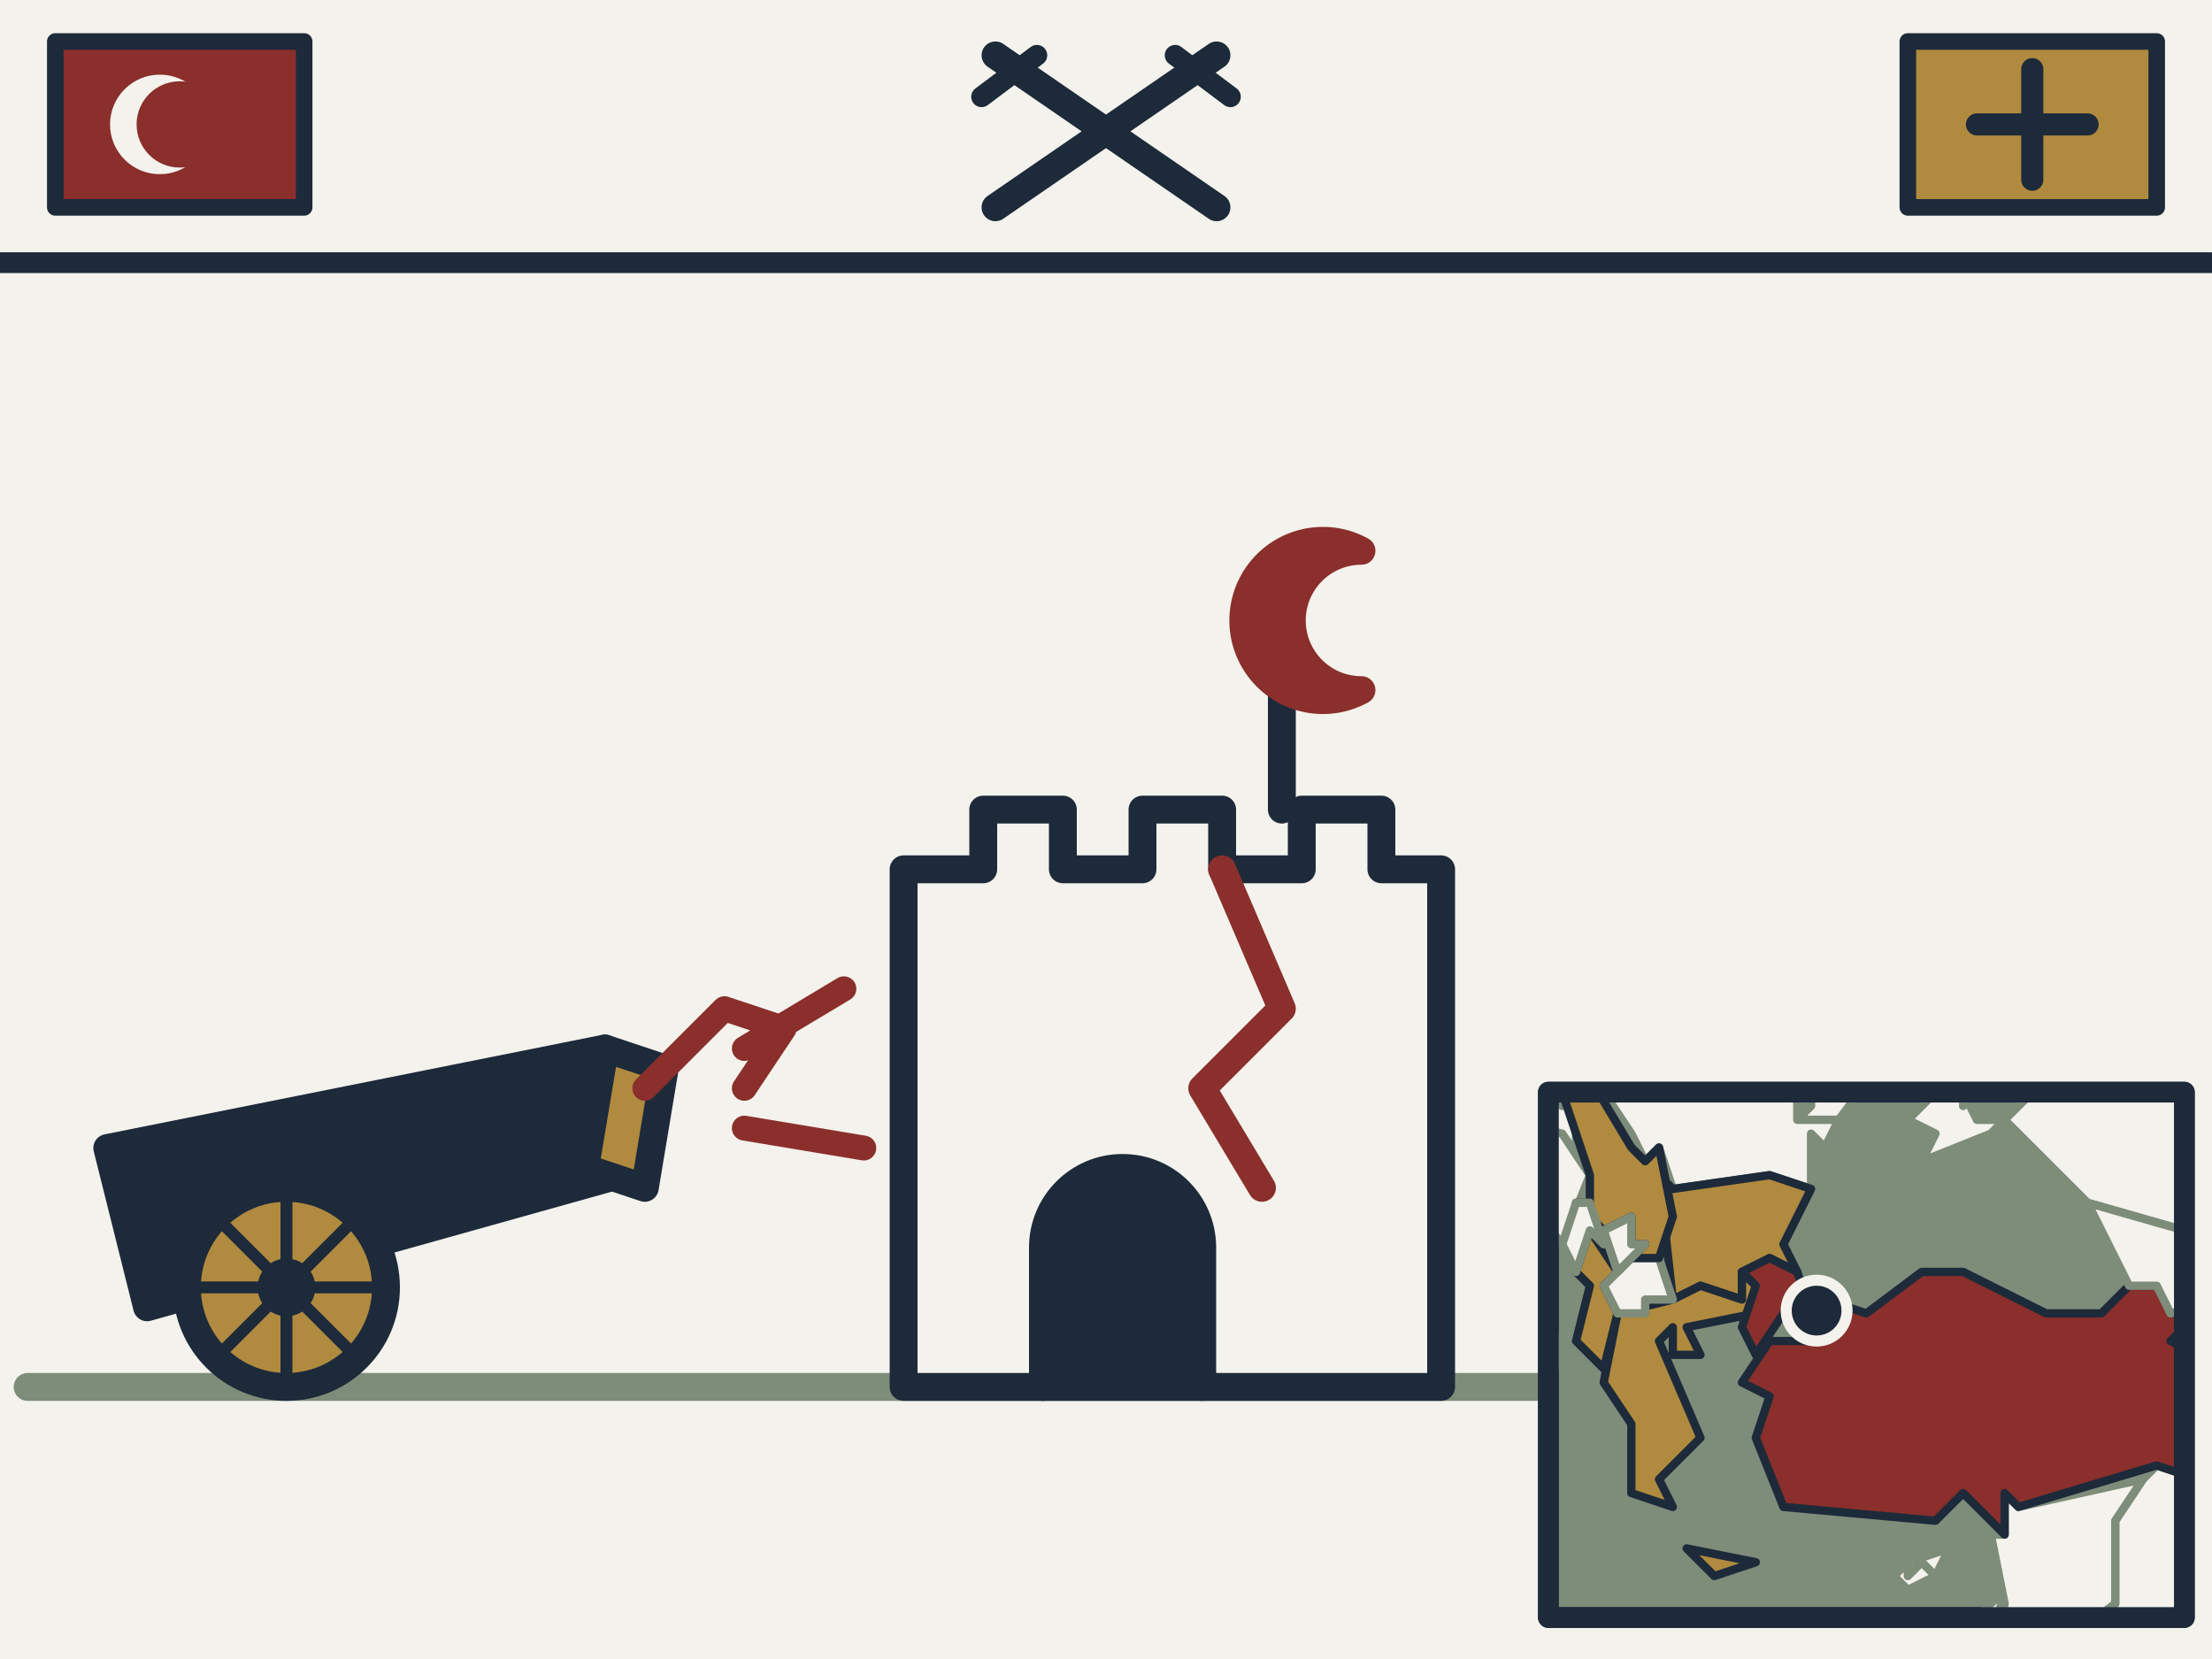
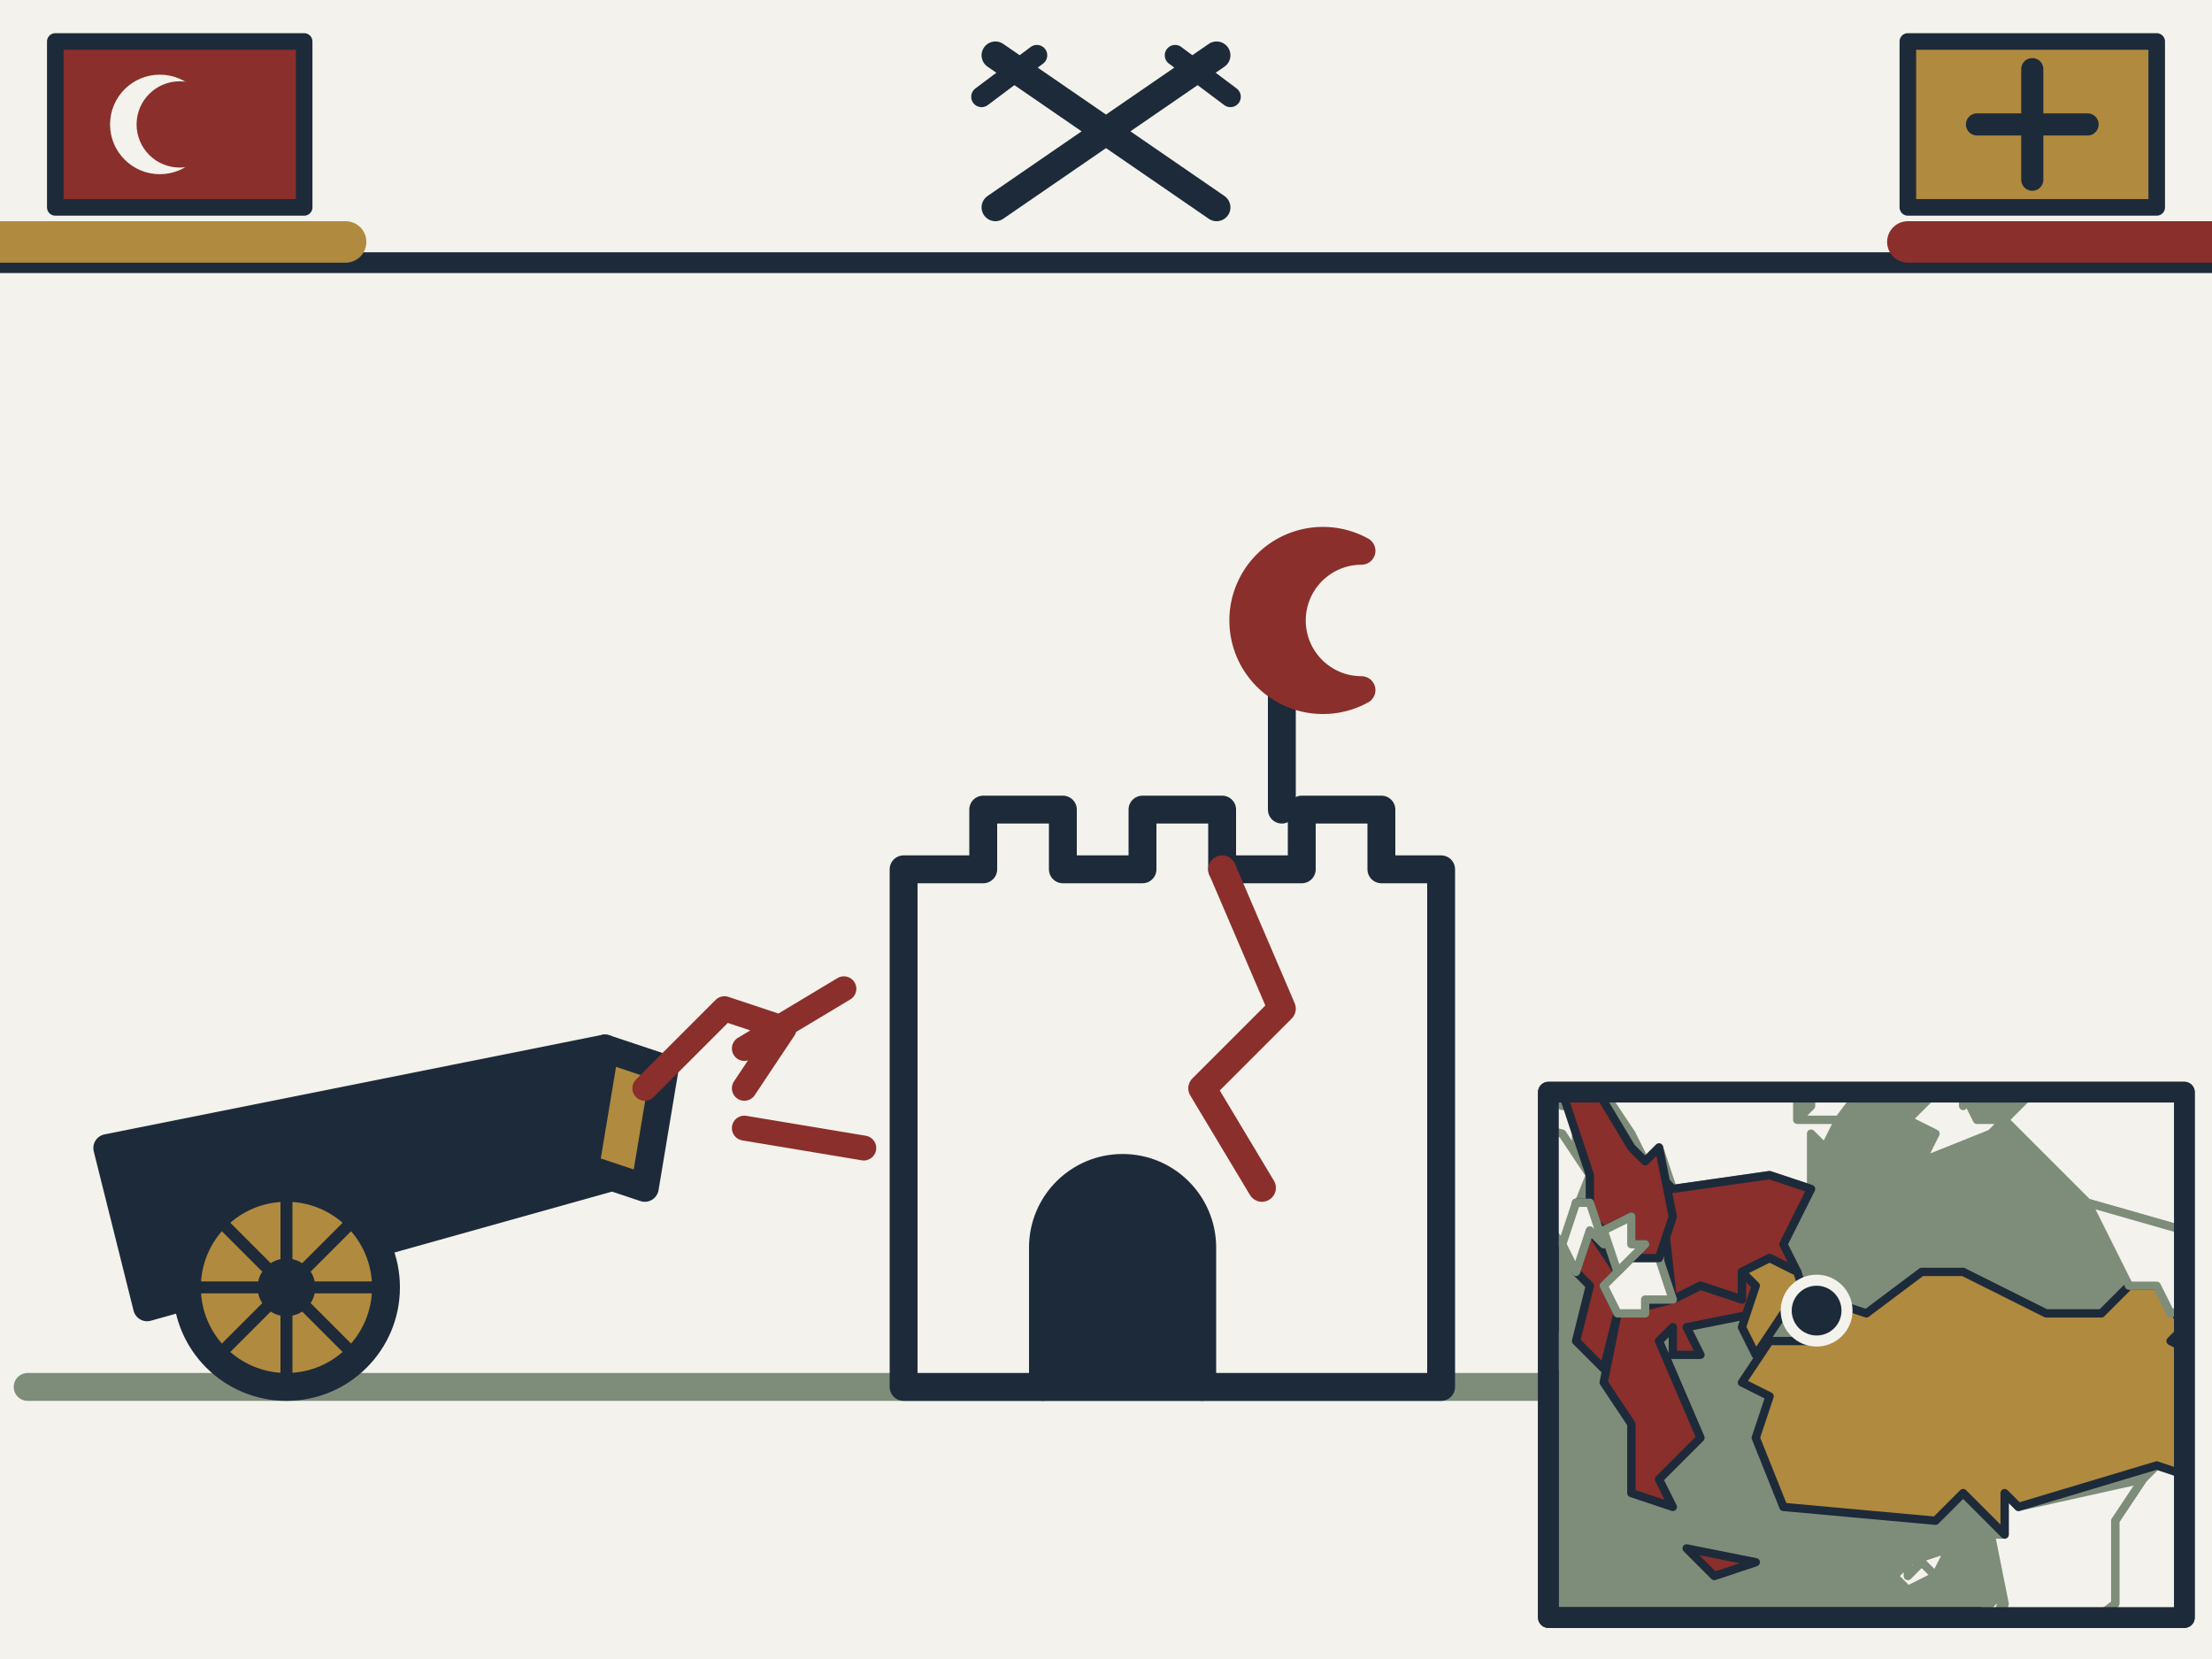
<svg xmlns="http://www.w3.org/2000/svg" viewBox="0 0 160 120" width="160" height="120">
  <rect width="160" height="120" fill="#f3f2ec" />
  <g fill="none" stroke="#1d2a3a" stroke-width="2" stroke-linejoin="round" stroke-linecap="round">
    <g transform="translate(2 24) scale(0.72)" stroke-width="2.8">
      <path d="M0 106h160" stroke="#7e8c7a" />
      <path d="M88 106V54h8v-6h8v6h8v-6h8v6h8v-6h8v6h6v52z" fill="#f3f2ec" />
      <path d="M102 106V92a8 8 0 0 1 16 0v14" fill="#1d2a3a" />
      <path d="M120 54l6 14l-8 8l6 10" stroke="#8a2f2b" />
      <path d="M126 48V24" />
      <path d="M134 22a8 8 0 1 0 0 14a6.5 6.5 0 0 1 0-14z" fill="#8a2f2b" stroke="#8a2f2b" />
      <path d="M8 82l50-10l4 12L12 98z" fill="#1d2a3a" />
      <path d="M58 72l6 2l-2 12l-6-2z" fill="#b08a3e" />
      <circle cx="26" cy="96" r="10" fill="#b08a3e" />
      <circle cx="26" cy="96" r="1.5" fill="#1d2a3a" />
      <path d="M16.0 96.0L36.0 96.0" stroke-width="1.2" />
      <path d="M18.9 88.9L33.1 103.1" stroke-width="1.2" />
      <path d="M26.0 86.0L26.0 106.0" stroke-width="1.2" />
      <path d="M33.1 88.9L18.9 103.1" stroke-width="1.2" />
      <path d="M62 76l8-8l6 2l-4 6M72 72l10-6M72 80l12 2" stroke="#8a2f2b" stroke-width="2.5" />
    </g>
    <rect width="160" height="19" fill="#f3f2ec" stroke="none" />
    <path d="M0 19H160" stroke-width="1.5" />
+     <path d="M0 17.5H25" stroke="#b08a3e" stroke-width="3" />
+     <path d="M138 17.5H160" stroke="#8a2f2b" stroke-width="3" />
    <g stroke-width="1.2" transform="translate(4 3)">
      <rect width="18" height="12" fill="#8a2f2b" />
      <circle cx="7.56" cy="6.0" r="3.6" fill="#f3f2ec" stroke="none" />
      <circle cx="9.0" cy="6.0" r="3.12" fill="#8a2f2b" stroke="none" />
    </g>
    <g stroke-width="1.2" transform="translate(138 3)">
      <rect width="18" height="12" fill="#b08a3e" />
      <path d="M9.0 2V10M5.0 6.0h8" stroke="#1d2a3a" stroke-width="1.6" />
    </g>
    <path d="M72 4L88 15M88 4L72 15" stroke-width="2" />
    <path d="M71 7l4-3M89 7l-4-3" stroke-width="1.5" />
    <g transform="translate(112 79)">
      <clipPath id="c0062">
        <rect width="46" height="38" />
      </clipPath>
      <rect width="46" height="38" fill="#7e8c7a" stroke-width="1.5" />
      <g clip-path="url(#c0062)" stroke="#7e8c7a" stroke-width="0.6">
        <path d="M49 -1L49 15L49 11L47 10L46 11L46 10L39 8L33 2L36 -1L35 -2L36 -3L39 -3L22 -3L49 -3L49 12zM27 0L28 -1L30 0L31 2L33 2L32 3L27 5L28 3L26 2L28 0z" fill="#f3f2ec" />
        <path d="M32 40L30 41L31 38L33 36z" fill="#f3f2ec" />
        <path d="M37 41L41 37L41 31L43 28L44 27L47 28L49 32L49 41z" fill="#f3f2ec" />
        <path d="M31 41L32 41L33 37L32 32L33 32L33 29L34 30L43 28L41 31L41 37L37 40z" fill="#f3f2ec" />
        <path d="M49 23L49 21L45 18L46 17L45 16L48 15L49 16L48 17L49 18z" fill="#f3f2ec" />
        <path d="M24 -3L39 -3L34 -3L30 -1L30 1L30 0L28 -1L27 0L24 -1L24 -2L21 2L18 2L19 1L19 -1L20 -2L21 -1L20 -3L7 -3z" fill="#f3f2ec" />
        <path d="M7 -3L4 0L3 -1L1 1L-2 -1L-3 -3z" fill="#f3f2ec" />
        <path d="M15 -3L20 -3L21 -2L21 -1L20 -2L18 2L18 -3z" fill="#f3f2ec" />
        <path d="M18 2L21 2L20 4L19 3L19 7L16 6L9 7L8 4L7 5L6 3L4 0L6 -3L18 -3z" fill="#f3f2ec" />
-         <path d="M8 6L9 7L16 6L19 7L17 11L18 13L16 12L14 13L14 15L11 14L9 15z" fill="#b08a3e" stroke="#1d2a3a" />
-         <path d="M15 34L12 35L10 33zM9 15L11 14L14 15L14 13L15 14L15 16L10 17L11 19L9 19L9 17L8 18L11 25L8 28L9 30L6 29L6 24L4 21L5 16z" fill="#b08a3e" stroke="#1d2a3a" />
-         <path d="M47 28L44 27L34 30L33 29L33 32L30 29L28 31L17 30L15 25L16 22L14 21L16 18L19 18L20 15L23 16L27 13L30 13L36 16L40 16L42 14L44 14L46 17L45 18L47 19L46 21zM14 13L16 12L18 13L19 16L17 16L15 19L14 17L15 14z" fill="#8a2f2b" stroke="#1d2a3a" />
-         <path d="M5 16L4 20L2 18L3 14L2 13L3 10L5 13L4 14z" fill="#b08a3e" stroke="#1d2a3a" />
+         <path d="M8 6L9 7L16 6L19 7L17 11L18 13L16 12L14 13L14 15L11 14L9 15z" fill="#8a2f2b" stroke="#1d2a3a" />
+         <path d="M15 34L12 35L10 33zM9 15L11 14L14 15L14 13L15 14L15 16L10 17L11 19L9 19L9 17L8 18L11 25L8 28L9 30L6 29L6 24L4 21L5 16z" fill="#8a2f2b" stroke="#1d2a3a" />
+         <path d="M47 28L44 27L34 30L33 29L33 32L30 29L28 31L17 30L15 25L16 22L14 21L16 18L19 18L20 15L23 16L27 13L30 13L36 16L40 16L42 14L44 14L46 17L45 18L47 19L46 21zM14 13L16 12L18 13L19 16L17 16L15 19L14 17L15 14z" fill="#b08a3e" stroke="#1d2a3a" />
+         <path d="M5 16L4 20L2 18L3 14L2 13L3 10L5 13L4 14z" fill="#8a2f2b" stroke="#1d2a3a" />
        <path d="M-3 -2L-1 0L1 1L1 0L2 2L2 4L-3 2L-3 6L-1 8L1 11L-3 8z" fill="#f3f2ec" />
        <path d="M-3 -3L-3 14L1 18L1 20L0 18L-2 18L-3 20L-1 21L-3 25z" fill="#f3f2ec" />
        <path d="M39 8L46 10L46 11L47 10L49 11L49 15L49 16L49 15L45 16L44 14L42 14z" fill="#f3f2ec" />
        <path d="M26 34L29 33L28 35L27 34L26 35z" fill="#f3f2ec" />
        <path d="M26 34L26 35L27 34L28 35L26 36L25 35z" fill="#f3f2ec" />
        <path d="M1 11L-3 6L-3 2L1 3L3 6z" fill="#f3f2ec" />
        <path d="M8 12L9 15L7 15L7 16L5 16L4 14L6 12z" fill="#f3f2ec" />
-         <path d="M1 0L3 -1L6 4L7 5L8 4L9 9L8 12L7 12L6 12L7 11L6 11L6 9L4 10L2 8L3 8L3 6z" fill="#b08a3e" stroke="#1d2a3a" />
+         <path d="M1 0L3 -1L6 4L7 5L8 4L9 9L8 12L7 12L6 12L7 11L6 11L6 9L4 10L2 8L3 8L3 6z" fill="#8a2f2b" stroke="#1d2a3a" />
        <path d="M4 11L3 10L2 13L1 11L2 8L3 8z" fill="#f3f2ec" />
        <path d="M5 13L4 10L6 9L6 11L7 11z" fill="#f3f2ec" />
        <circle cx="19.4" cy="15.8" r="2.2" fill="#1d2a3a" stroke="#f3f2ec" stroke-width="0.8" />
      </g>
      <rect width="46" height="38" fill="none" stroke-width="1.5" />
    </g>
  </g>
</svg>
